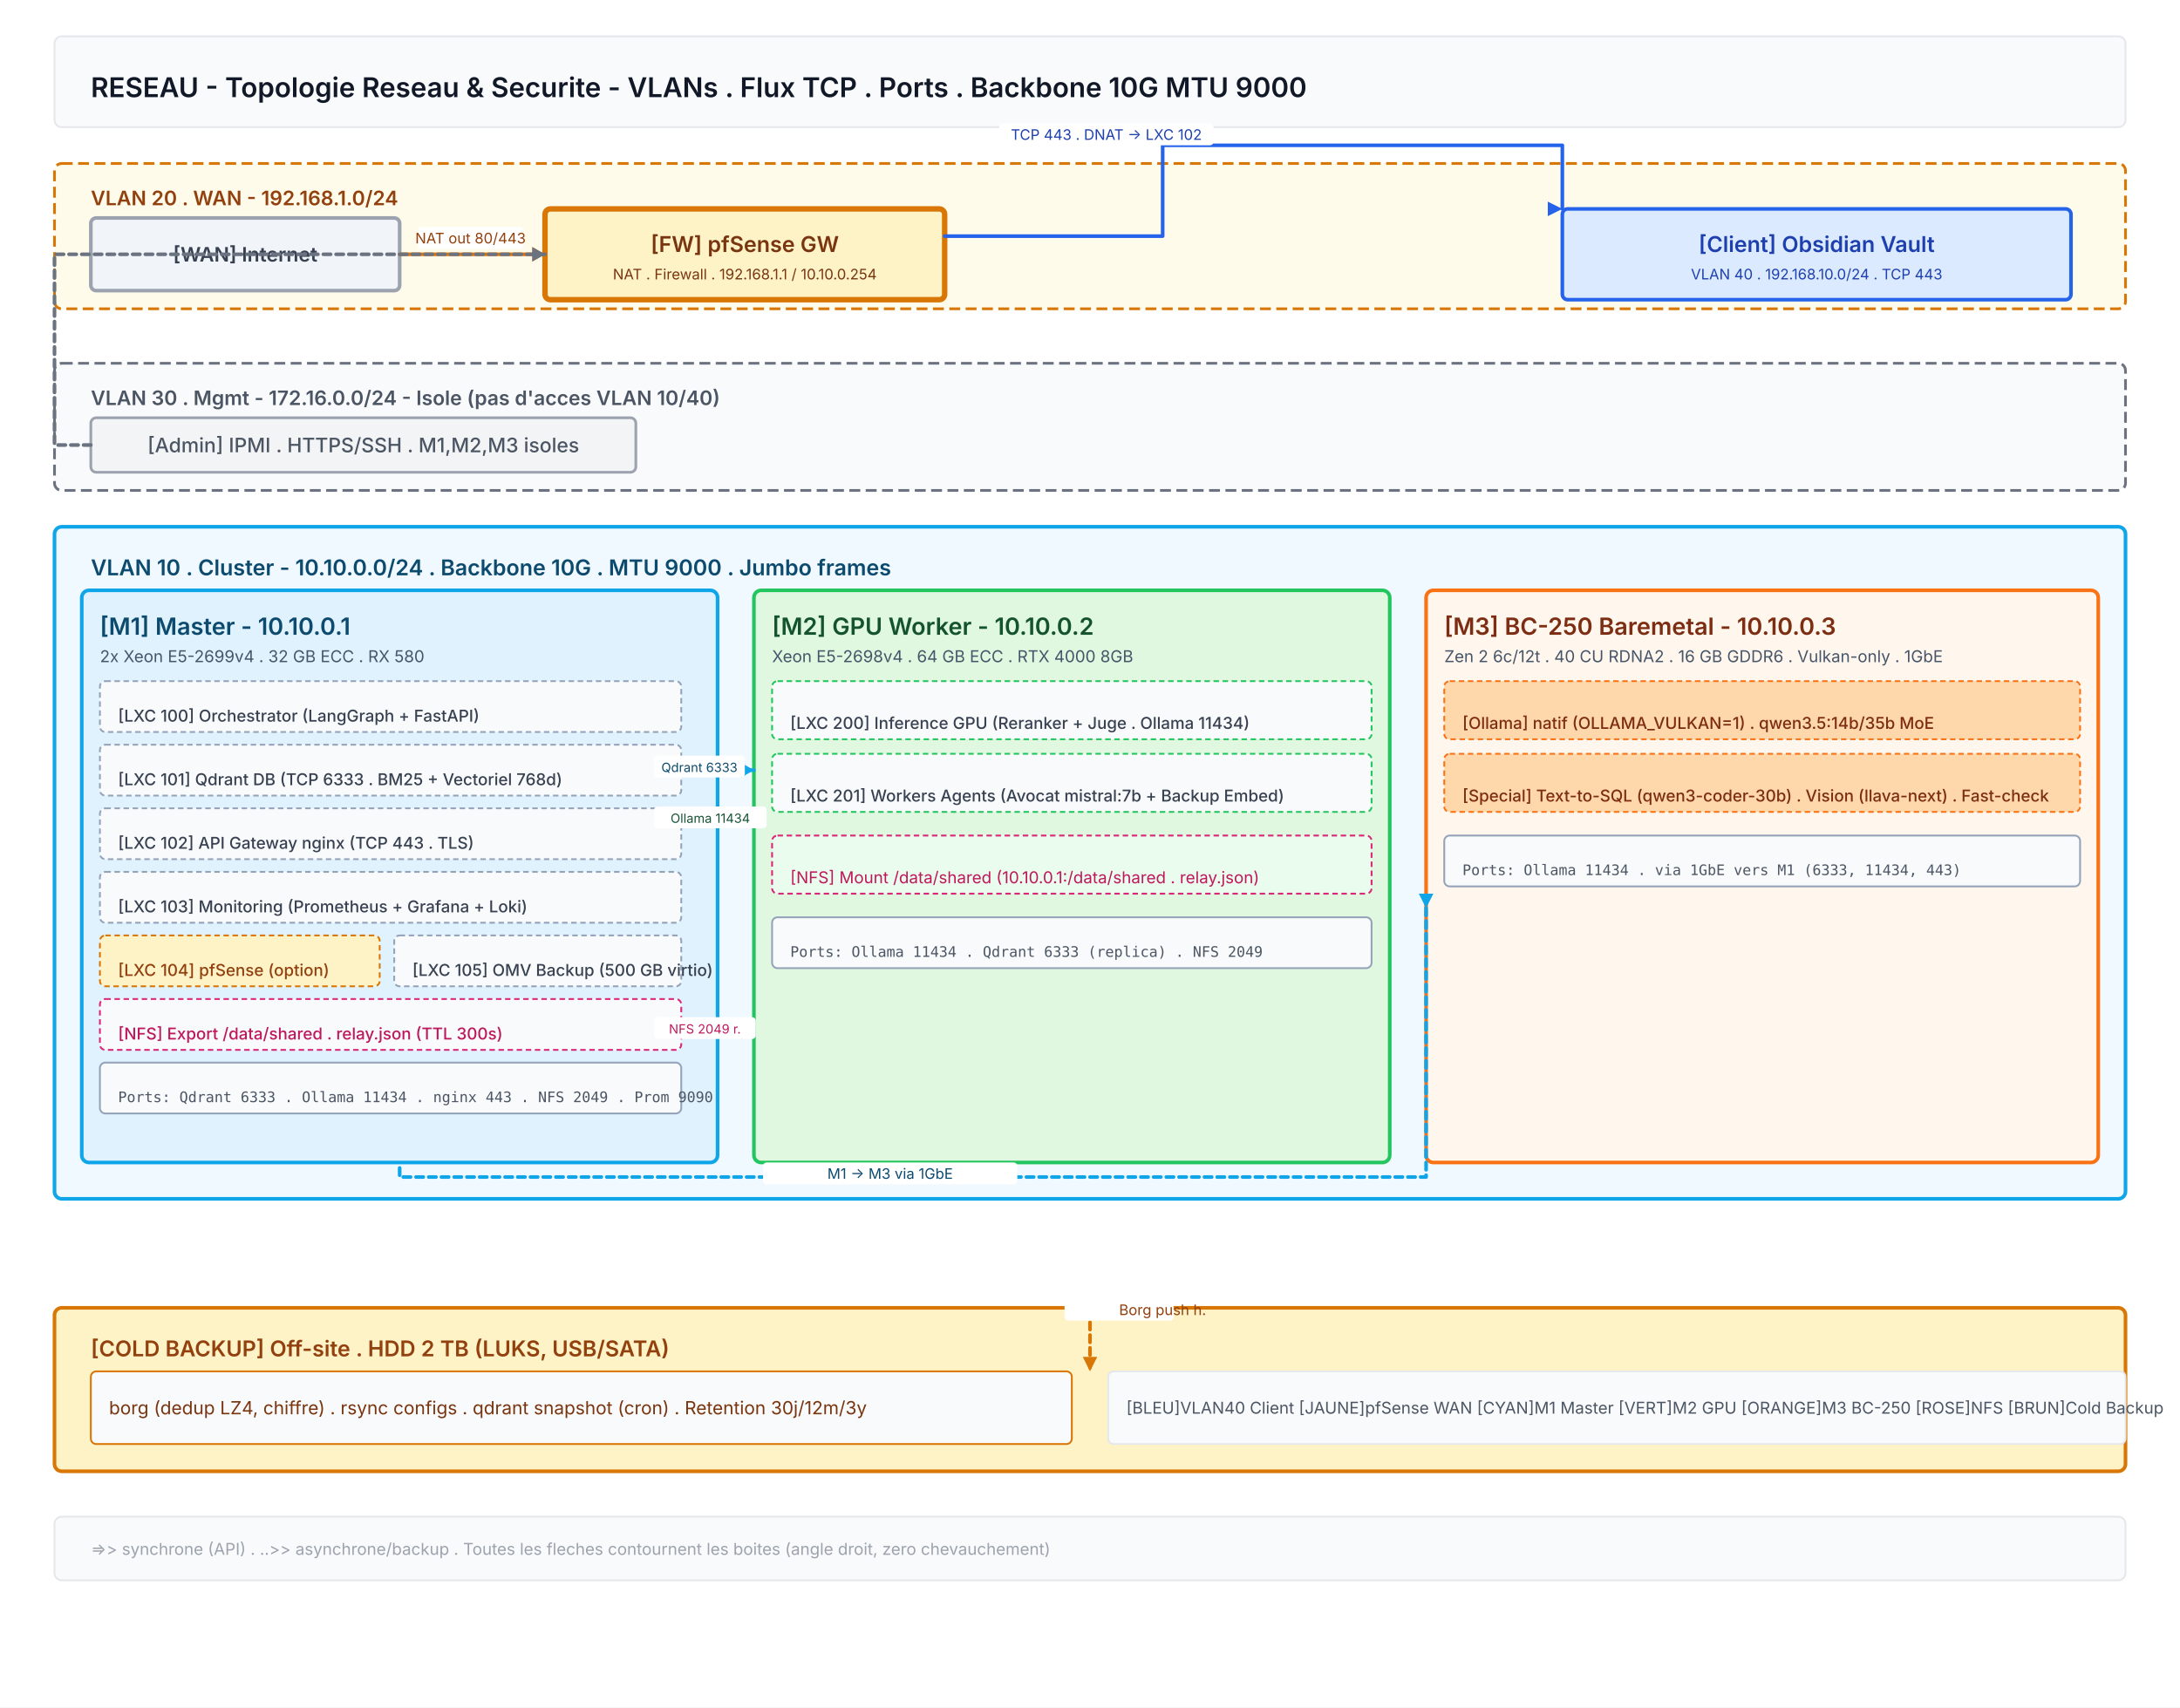
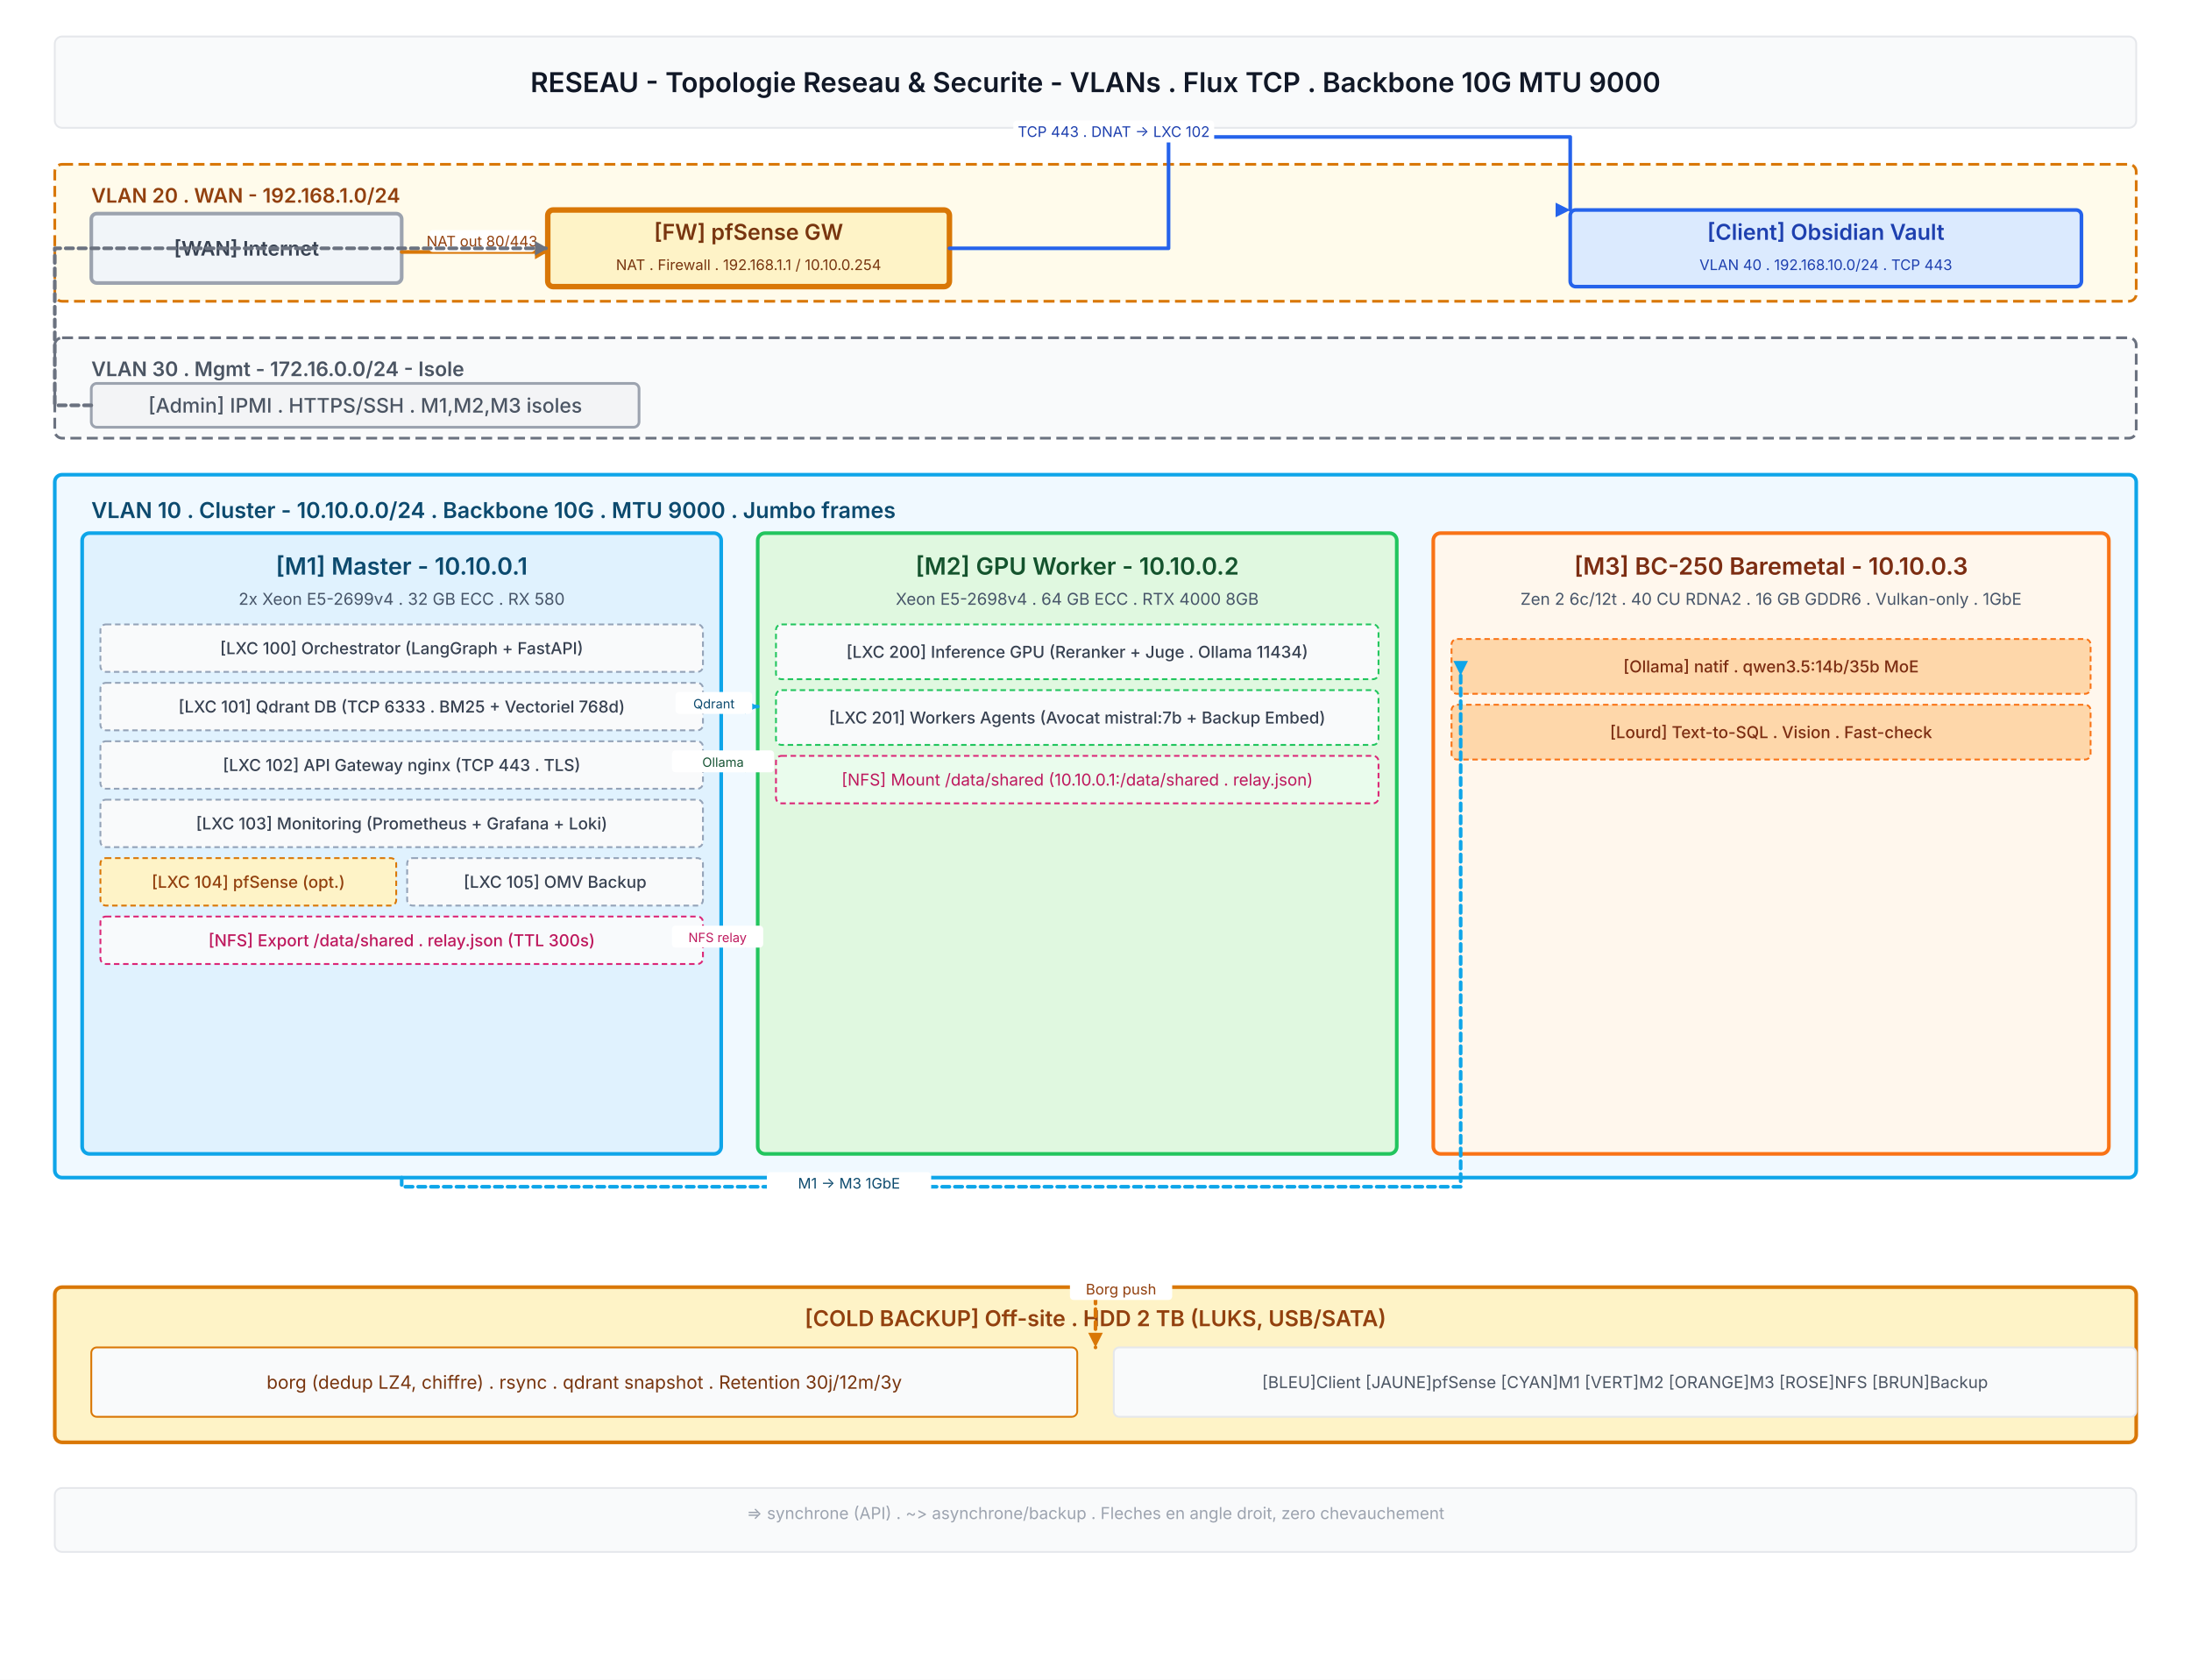
- <svg xmlns="http://www.w3.org/2000/svg" viewBox="0 0 1200 940" width="1200" height="940">
-   <rect width="1200" height="940" fill="#ffffff" />
+ <svg xmlns="http://www.w3.org/2000/svg" viewBox="0 0 1200 920" width="1200" height="920">
+   <rect width="1200" height="920" fill="#ffffff" />
  <rect x="30" y="20" width="1140" height="50" fill="rgba(249,250,251,1)" stroke="rgba(229,231,235,1)" stroke-width="1" rx="4" />
-   <text x="50" y="48" font-family="Inter, sans-serif" font-size="15" font-weight="600" fill="rgba(17,24,39,1)" dominant-baseline="central">RESEAU - Topologie Reseau &amp; Securite - VLANs . Flux TCP . Ports . Backbone 10G MTU 9000</text>
-   <rect x="30" y="90" width="1140" height="80" fill="rgba(255,251,235,1)" stroke="rgba(217,119,6,1)" stroke-width="1.5" stroke-dasharray="6 3" rx="4" />
-   <text x="50" y="105" font-family="Inter, sans-serif" font-size="11" font-weight="600" fill="rgba(146,64,14,1)" dominant-baseline="hanging">VLAN 20 . WAN - 192.168.1.0/24</text>
-   <rect x="50" y="120" width="170" height="40" fill="rgba(241,245,249,1)" stroke="rgba(156,163,175,1)" stroke-width="2" rx="3" />
-   <text x="135" y="140" font-family="Inter, sans-serif" font-size="11" font-weight="600" fill="rgba(55,65,81,1)" text-anchor="middle" dominant-baseline="central">[WAN] Internet</text>
-   <rect x="300" y="115" width="220" height="50" fill="rgba(254,243,199,1)" stroke="rgba(217,119,6,1)" stroke-width="3" rx="3" />
-   <text x="410" y="130" font-family="Inter, sans-serif" font-size="12" font-weight="600" fill="rgba(120,53,15,1)" text-anchor="middle" dominant-baseline="hanging">[FW] pfSense GW</text>
-   <text x="410" y="148" font-family="Inter, sans-serif" font-size="8" fill="rgba(120,53,15,1)" text-anchor="middle" dominant-baseline="hanging">NAT . Firewall . 192.168.1.1 / 10.10.0.254</text>
-   <rect x="860" y="115" width="280" height="50" fill="rgba(219,234,254,1)" stroke="rgba(37,99,235,1)" stroke-width="2" rx="3" />
-   <text x="1000" y="130" font-family="Inter, sans-serif" font-size="12" font-weight="600" fill="rgba(30,64,175,1)" text-anchor="middle" dominant-baseline="hanging">[Client] Obsidian Vault</text>
-   <text x="1000" y="148" font-family="Inter, sans-serif" font-size="8" fill="rgba(30,64,175,1)" text-anchor="middle" dominant-baseline="hanging">VLAN 40 . 192.168.10.0/24 . TCP 443</text>
-   <path d="M220 140L300 140" fill="none" stroke="rgba(217,119,6,1)" stroke-width="2" stroke-linecap="round" />
-   <polygon points="300,140 293,136 293,144" fill="rgba(217,119,6,1)" />
-   <rect x="230" y="125" width="58" height="12" fill="white" rx="2" />
-   <text x="259" y="134" font-family="Inter, sans-serif" font-size="8" fill="rgba(146,64,14,1)" text-anchor="middle">NAT out 80/443</text>
-   <path d="M520 130L640 130L640 80L860 80L860 115" fill="none" stroke="rgba(37,99,235,1)" stroke-width="2" stroke-linecap="round" stroke-linejoin="round" />
+   <text x="600" y="45" font-family="Inter, sans-serif" font-size="15" font-weight="600" fill="rgba(17,24,39,1)" text-anchor="middle" dominant-baseline="central">RESEAU - Topologie Reseau &amp; Securite - VLANs . Flux TCP . Backbone 10G MTU 9000</text>
+   <rect x="30" y="90" width="1140" height="75" fill="rgba(255,251,235,1)" stroke="rgba(217,119,6,1)" stroke-width="1.5" stroke-dasharray="6 3" rx="4" />
+   <text x="50" y="103" font-family="Inter, sans-serif" font-size="11" font-weight="600" fill="rgba(146,64,14,1)" dominant-baseline="hanging">VLAN 20 . WAN - 192.168.1.0/24</text>
+   <rect x="50" y="117" width="170" height="38" fill="rgba(241,245,249,1)" stroke="rgba(156,163,175,1)" stroke-width="2" rx="3" />
+   <text x="135" y="136" font-family="Inter, sans-serif" font-size="11" font-weight="600" fill="rgba(55,65,81,1)" text-anchor="middle" dominant-baseline="central">[WAN] Internet</text>
+   <rect x="300" y="115" width="220" height="42" fill="rgba(254,243,199,1)" stroke="rgba(217,119,6,1)" stroke-width="3" rx="3" />
+   <text x="410" y="127" font-family="Inter, sans-serif" font-size="12" font-weight="600" fill="rgba(120,53,15,1)" text-anchor="middle" dominant-baseline="central">[FW] pfSense GW</text>
+   <text x="410" y="145" font-family="Inter, sans-serif" font-size="8" fill="rgba(120,53,15,1)" text-anchor="middle" dominant-baseline="central">NAT . Firewall . 192.168.1.1 / 10.10.0.254</text>
+   <rect x="860" y="115" width="280" height="42" fill="rgba(219,234,254,1)" stroke="rgba(37,99,235,1)" stroke-width="2" rx="3" />
+   <text x="1000" y="127" font-family="Inter, sans-serif" font-size="12" font-weight="600" fill="rgba(30,64,175,1)" text-anchor="middle" dominant-baseline="central">[Client] Obsidian Vault</text>
+   <text x="1000" y="145" font-family="Inter, sans-serif" font-size="8" fill="rgba(30,64,175,1)" text-anchor="middle" dominant-baseline="central">VLAN 40 . 192.168.10.0/24 . TCP 443</text>
+   <path d="M220 138L300 138" fill="none" stroke="rgba(217,119,6,1)" stroke-width="2" stroke-linecap="round" />
+   <polygon points="300,138 293,134 293,142" fill="rgba(217,119,6,1)" />
+   <rect x="235" y="126" width="58" height="12" fill="white" rx="2" />
+   <text x="264" y="135" font-family="Inter, sans-serif" font-size="8" fill="rgba(146,64,14,1)" text-anchor="middle">NAT out 80/443</text>
+   <path d="M520 136L640 136L640 75L860 75L860 115" fill="none" stroke="rgba(37,99,235,1)" stroke-width="2" stroke-linecap="round" stroke-linejoin="round" />
  <polygon points="860,115 852,111 852,119" fill="rgba(37,99,235,1)" />
-   <rect x="550" y="68" width="118" height="12" fill="white" rx="2" />
-   <text x="609" y="77" font-family="Inter, sans-serif" font-size="8" fill="rgba(30,64,175,1)" text-anchor="middle">TCP 443 . DNAT -&gt; LXC 102</text>
-   <rect x="30" y="200" width="1140" height="70" fill="rgba(249,250,251,1)" stroke="rgba(107,114,128,1)" stroke-width="1.5" stroke-dasharray="6 3" rx="4" />
-   <text x="50" y="215" font-family="Inter, sans-serif" font-size="11" font-weight="600" fill="rgba(75,85,99,1)" dominant-baseline="hanging">VLAN 30 . Mgmt - 172.16.0.0/24 - Isole (pas d'acces VLAN 10/40)</text>
-   <rect x="50" y="230" width="300" height="30" fill="rgba(243,244,246,1)" stroke="rgba(156,163,175,1)" stroke-width="1.5" rx="3" />
-   <text x="200" y="245" font-family="Inter, sans-serif" font-size="11" font-weight="500" fill="rgba(75,85,99,1)" text-anchor="middle" dominant-baseline="central">[Admin] IPMI . HTTPS/SSH . M1,M2,M3 isoles</text>
-   <path d="M50 245L30 245L30 140L300 140" fill="none" stroke="rgba(107,114,128,1)" stroke-width="2" stroke-dasharray="4 3" stroke-linecap="round" stroke-linejoin="round" />
-   <polygon points="300,140 293,136 293,144" fill="rgba(107,114,128,1)" />
-   <rect x="30" y="290" width="1140" height="370" fill="rgba(240,249,255,1)" stroke="rgba(14,165,233,1)" stroke-width="2" rx="4" />
-   <text x="50" y="308" font-family="Inter, sans-serif" font-size="12" font-weight="600" fill="rgba(12,74,110,1)" dominant-baseline="hanging">VLAN 10 . Cluster - 10.10.0.0/24 . Backbone 10G . MTU 9000 . Jumbo frames</text>
-   <rect x="45" y="325" width="350" height="315" fill="rgba(224,242,254,1)" stroke="rgba(14,165,233,1)" stroke-width="2" rx="4" />
-   <text x="55" y="340" font-family="Inter, sans-serif" font-size="13" font-weight="600" fill="rgba(12,74,110,1)" dominant-baseline="hanging">[M1] Master - 10.10.0.1</text>
-   <text x="55" y="358" font-family="Inter, sans-serif" font-size="9" fill="rgba(71,85,105,1)" dominant-baseline="hanging">2x Xeon E5-2699v4 . 32 GB ECC . RX 580</text>
-   <rect x="55" y="375" width="320" height="28" fill="rgba(249,250,251,1)" stroke="rgba(148,163,184,1)" stroke-width="1" stroke-dasharray="3 2" rx="3" />
-   <text x="65" y="394" font-family="Inter, sans-serif" font-size="9" font-weight="500" fill="rgba(55,65,81,1)" dominant-baseline="central">[LXC 100] Orchestrator (LangGraph + FastAPI)</text>
-   <rect x="55" y="410" width="320" height="28" fill="rgba(249,250,251,1)" stroke="rgba(148,163,184,1)" stroke-width="1" stroke-dasharray="3 2" rx="3" />
-   <text x="65" y="429" font-family="Inter, sans-serif" font-size="9" font-weight="500" fill="rgba(55,65,81,1)" dominant-baseline="central">[LXC 101] Qdrant DB (TCP 6333 . BM25 + Vectoriel 768d)</text>
-   <rect x="55" y="445" width="320" height="28" fill="rgba(249,250,251,1)" stroke="rgba(148,163,184,1)" stroke-width="1" stroke-dasharray="3 2" rx="3" />
-   <text x="65" y="464" font-family="Inter, sans-serif" font-size="9" font-weight="500" fill="rgba(55,65,81,1)" dominant-baseline="central">[LXC 102] API Gateway nginx (TCP 443 . TLS)</text>
-   <rect x="55" y="480" width="320" height="28" fill="rgba(249,250,251,1)" stroke="rgba(148,163,184,1)" stroke-width="1" stroke-dasharray="3 2" rx="3" />
-   <text x="65" y="499" font-family="Inter, sans-serif" font-size="9" font-weight="500" fill="rgba(55,65,81,1)" dominant-baseline="central">[LXC 103] Monitoring (Prometheus + Grafana + Loki)</text>
-   <rect x="55" y="515" width="154" height="28" fill="rgba(254,243,199,1)" stroke="rgba(217,119,6,1)" stroke-width="1" stroke-dasharray="3 2" rx="3" />
-   <text x="65" y="534" font-family="Inter, sans-serif" font-size="9" font-weight="500" fill="rgba(146,64,14,1)" dominant-baseline="central">[LXC 104] pfSense (option)</text>
-   <rect x="217" y="515" width="158" height="28" fill="rgba(249,250,251,1)" stroke="rgba(148,163,184,1)" stroke-width="1" stroke-dasharray="3 2" rx="3" />
-   <text x="227" y="534" font-family="Inter, sans-serif" font-size="9" font-weight="500" fill="rgba(55,65,81,1)" dominant-baseline="central">[LXC 105] OMV Backup (500 GB virtio)</text>
-   <rect x="55" y="550" width="320" height="28" fill="rgba(248,250,252,1)" stroke="rgba(219,39,119,1)" stroke-width="1" stroke-dasharray="3 2" rx="3" />
-   <text x="65" y="569" font-family="Inter, sans-serif" font-size="9" font-weight="500" fill="rgba(190,24,93,1)" dominant-baseline="central">[NFS] Export /data/shared . relay.json (TTL 300s)</text>
-   <rect x="55" y="585" width="320" height="28" fill="rgba(248,250,252,1)" stroke="rgba(148,163,184,1)" stroke-width="1" rx="3" />
-   <text x="65" y="604" font-family="JetBrains Mono,monospace" font-size="8" fill="rgba(75,85,99,1)" dominant-baseline="central">Ports: Qdrant 6333 . Ollama 11434 . nginx 443 . NFS 2049 . Prom 9090</text>
-   <rect x="415" y="325" width="350" height="315" fill="rgba(224,248,224,1)" stroke="rgba(34,197,94,1)" stroke-width="2" rx="4" />
-   <text x="425" y="340" font-family="Inter, sans-serif" font-size="13" font-weight="600" fill="rgba(20,83,45,1)" dominant-baseline="hanging">[M2] GPU Worker - 10.10.0.2</text>
-   <text x="425" y="358" font-family="Inter, sans-serif" font-size="9" fill="rgba(71,85,105,1)" dominant-baseline="hanging">Xeon E5-2698v4 . 64 GB ECC . RTX 4000 8GB</text>
-   <rect x="425" y="375" width="330" height="32" fill="rgba(249,250,251,1)" stroke="rgba(34,197,94,1)" stroke-width="1" stroke-dasharray="3 2" rx="3" />
-   <text x="435" y="398" font-family="Inter, sans-serif" font-size="9" font-weight="500" fill="rgba(55,65,81,1)" dominant-baseline="central">[LXC 200] Inference GPU (Reranker + Juge . Ollama 11434)</text>
-   <rect x="425" y="415" width="330" height="32" fill="rgba(249,250,251,1)" stroke="rgba(34,197,94,1)" stroke-width="1" stroke-dasharray="3 2" rx="3" />
-   <text x="435" y="438" font-family="Inter, sans-serif" font-size="9" font-weight="500" fill="rgba(55,65,81,1)" dominant-baseline="central">[LXC 201] Workers Agents (Avocat mistral:7b + Backup Embed)</text>
-   <rect x="425" y="460" width="330" height="32" fill="rgba(234,252,237,1)" stroke="rgba(219,39,119,1)" stroke-width="1" stroke-dasharray="3 2" rx="3" />
-   <text x="435" y="483" font-family="Inter, sans-serif" font-size="9" fill="rgba(190,24,93,1)" dominant-baseline="central">[NFS] Mount /data/shared (10.10.0.1:/data/shared . relay.json)</text>
-   <rect x="425" y="505" width="330" height="28" fill="rgba(248,250,252,1)" stroke="rgba(148,163,184,1)" stroke-width="1" rx="3" />
-   <text x="435" y="524" font-family="JetBrains Mono,monospace" font-size="8" fill="rgba(75,85,99,1)" dominant-baseline="central">Ports: Ollama 11434 . Qdrant 6333 (replica) . NFS 2049</text>
-   <rect x="785" y="325" width="370" height="315" fill="rgba(255,247,237,1)" stroke="rgba(249,115,22,1)" stroke-width="2" rx="4" />
-   <text x="795" y="340" font-family="Inter, sans-serif" font-size="13" font-weight="600" fill="rgba(124,45,18,1)" dominant-baseline="hanging">[M3] BC-250 Baremetal - 10.10.0.3</text>
-   <text x="795" y="358" font-family="Inter, sans-serif" font-size="9" fill="rgba(71,85,105,1)" dominant-baseline="hanging">Zen 2 6c/12t . 40 CU RDNA2 . 16 GB GDDR6 . Vulkan-only . 1GbE</text>
-   <rect x="795" y="375" width="350" height="32" fill="rgba(254,215,170,1)" stroke="rgba(249,115,22,1)" stroke-width="1" stroke-dasharray="3 2" rx="3" />
-   <text x="805" y="398" font-family="Inter, sans-serif" font-size="9" font-weight="500" fill="rgba(124,45,18,1)" dominant-baseline="central">[Ollama] natif (OLLAMA_VULKAN=1) . qwen3.5:14b/35b MoE</text>
-   <rect x="795" y="415" width="350" height="32" fill="rgba(254,215,170,1)" stroke="rgba(249,115,22,1)" stroke-width="1" stroke-dasharray="3 2" rx="3" />
-   <text x="805" y="438" font-family="Inter, sans-serif" font-size="9" font-weight="500" fill="rgba(124,45,18,1)" dominant-baseline="central">[Special] Text-to-SQL (qwen3-coder-30b) . Vision (llava-next) . Fast-check</text>
-   <rect x="795" y="460" width="350" height="28" fill="rgba(248,250,252,1)" stroke="rgba(148,163,184,1)" stroke-width="1" rx="3" />
-   <text x="805" y="479" font-family="JetBrains Mono,monospace" font-size="8" fill="rgba(75,85,99,1)" dominant-baseline="central">Ports: Ollama 11434 . via 1GbE vers M1 (6333, 11434, 443)</text>
-   <path d="M395 424L415 424" fill="none" stroke="rgba(14,165,233,1)" stroke-width="2" stroke-linecap="round" />
-   <polygon points="415,424 408,420 408,428" fill="rgba(14,165,233,1)" />
-   <rect x="360" y="416" width="50" height="12" fill="white" rx="2" />
-   <text x="385" y="425" font-family="Inter, sans-serif" font-size="7" fill="rgba(12,74,110,1)" text-anchor="middle">Qdrant 6333</text>
-   <path d="M395 452L415 452" fill="none" stroke="rgba(34,197,94,1)" stroke-width="2" stroke-linecap="round" />
-   <polygon points="415,452 408,448 408,456" fill="rgba(34,197,94,1)" />
-   <rect x="360" y="444" width="62" height="12" fill="white" rx="2" />
-   <text x="391" y="453" font-family="Inter, sans-serif" font-size="7" fill="rgba(22,83,52,1)" text-anchor="middle">Ollama 11434</text>
-   <path d="M395 568L415 568" fill="none" stroke="rgba(219,39,119,1)" stroke-width="2" stroke-dasharray="4 3" stroke-linecap="round" />
-   <polygon points="415,568 408,564 408,572" fill="rgba(219,39,119,1)" />
-   <rect x="360" y="560" width="56" height="12" fill="white" rx="2" />
-   <text x="388" y="569" font-family="Inter, sans-serif" font-size="7" fill="rgba(190,24,93,1)" text-anchor="middle">NFS 2049 r.</text>
-   <path d="M220 643L220 648L785 648L785 500" fill="none" stroke="rgba(14,165,233,1)" stroke-width="2" stroke-dasharray="4 3" stroke-linecap="round" stroke-linejoin="round" />
-   <polygon points="785,500 781,492 789,492" fill="rgba(14,165,233,1)" />
-   <rect x="420" y="640" width="140" height="12" fill="white" rx="2" />
-   <text x="490" y="649" font-family="Inter, sans-serif" font-size="8" fill="rgba(12,74,110,1)" text-anchor="middle">M1 -&gt; M3 via 1GbE</text>
-   <rect x="30" y="720" width="1140" height="90" fill="rgba(254,243,199,1)" stroke="rgba(217,119,6,1)" stroke-width="2" rx="4" />
-   <text x="50" y="738" font-family="Inter, sans-serif" font-size="12" font-weight="600" fill="rgba(146,64,14,1)" dominant-baseline="hanging">[COLD BACKUP] Off-site . HDD 2 TB (LUKS, USB/SATA)</text>
-   <rect x="50" y="755" width="540" height="40" fill="rgba(249,250,251,1)" stroke="rgba(217,119,6,1)" stroke-width="1" rx="3" />
-   <text x="60" y="775" font-family="Inter, sans-serif" font-size="10" fill="rgba(120,53,15,1)" dominant-baseline="central">borg (dedup LZ4, chiffre) . rsync configs . qdrant snapshot (cron) . Retention 30j/12m/3y</text>
-   <rect x="610" y="755" width="560" height="40" fill="rgba(249,250,251,1)" stroke="rgba(229,231,235,1)" stroke-width="1" rx="3" />
-   <text x="620" y="775" font-family="Inter, sans-serif" font-size="9" fill="rgba(75,85,99,1)" dominant-baseline="central">[BLEU]VLAN40 Client [JAUNE]pfSense WAN [CYAN]M1 Master [VERT]M2 GPU [ORANGE]M3 BC-250 [ROSE]NFS [BRUN]Cold Backup</text>
-   <path d="M600 728L600 755" fill="none" stroke="rgba(217,119,6,1)" stroke-width="2" stroke-dasharray="4 3" stroke-linecap="round" />
-   <polygon points="600,755 596,747 604,747" fill="rgba(217,119,6,1)" />
-   <rect x="586" y="715" width="60" height="12" fill="white" rx="2" />
-   <text x="616" y="724" font-family="Inter, sans-serif" font-size="8" fill="rgba(146,64,14,1)">Borg push h.</text>
-   <rect x="30" y="835" width="1140" height="35" fill="rgba(249,250,251,1)" stroke="rgba(229,231,235,1)" stroke-width="1" rx="4" />
-   <text x="50" y="856" font-family="Inter, sans-serif" font-size="9" fill="rgba(156,163,175,1)">=&gt;&gt; synchrone (API) . ..&gt;&gt; asynchrone/backup . Toutes les fleches contournent les boites (angle droit, zero chevauchement)</text>
+   <rect x="555" y="66" width="110" height="12" fill="white" rx="2" />
+   <text x="610" y="75" font-family="Inter, sans-serif" font-size="8" fill="rgba(30,64,175,1)" text-anchor="middle">TCP 443 . DNAT -&gt; LXC 102</text>
+   <rect x="30" y="185" width="1140" height="55" fill="rgba(249,250,251,1)" stroke="rgba(107,114,128,1)" stroke-width="1.5" stroke-dasharray="6 3" rx="4" />
+   <text x="50" y="198" font-family="Inter, sans-serif" font-size="11" font-weight="600" fill="rgba(75,85,99,1)" dominant-baseline="hanging">VLAN 30 . Mgmt - 172.16.0.0/24 - Isole</text>
+   <rect x="50" y="210" width="300" height="24" fill="rgba(243,244,246,1)" stroke="rgba(156,163,175,1)" stroke-width="1.5" rx="3" />
+   <text x="200" y="222" font-family="Inter, sans-serif" font-size="11" font-weight="500" fill="rgba(75,85,99,1)" text-anchor="middle" dominant-baseline="central">[Admin] IPMI . HTTPS/SSH . M1,M2,M3 isoles</text>
+   <path d="M50 222L30 222L30 136L300 136" fill="none" stroke="rgba(107,114,128,1)" stroke-width="2" stroke-dasharray="4 3" stroke-linecap="round" stroke-linejoin="round" />
+   <polygon points="300,136 293,132 293,140" fill="rgba(107,114,128,1)" />
+   <rect x="30" y="260" width="1140" height="385" fill="rgba(240,249,255,1)" stroke="rgba(14,165,233,1)" stroke-width="2" rx="4" />
+   <text x="50" y="275" font-family="Inter, sans-serif" font-size="12" font-weight="600" fill="rgba(12,74,110,1)" dominant-baseline="hanging">VLAN 10 . Cluster - 10.10.0.0/24 . Backbone 10G . MTU 9000 . Jumbo frames</text>
+   <rect x="45" y="292" width="350" height="340" fill="rgba(224,242,254,1)" stroke="rgba(14,165,233,1)" stroke-width="2" rx="4" />
+   <text x="220" y="310" font-family="Inter, sans-serif" font-size="13" font-weight="600" fill="rgba(12,74,110,1)" text-anchor="middle" dominant-baseline="central">[M1] Master - 10.10.0.1</text>
+   <text x="220" y="328" font-family="Inter, sans-serif" font-size="9" fill="rgba(71,85,105,1)" text-anchor="middle" dominant-baseline="central">2x Xeon E5-2699v4 . 32 GB ECC . RX 580</text>
+   <rect x="55" y="342" width="330" height="26" fill="rgba(249,250,251,1)" stroke="rgba(148,163,184,1)" stroke-width="1" stroke-dasharray="3 2" rx="3" />
+   <text x="220" y="355" font-family="Inter, sans-serif" font-size="9" font-weight="500" fill="rgba(55,65,81,1)" text-anchor="middle" dominant-baseline="central">[LXC 100] Orchestrator (LangGraph + FastAPI)</text>
+   <rect x="55" y="374" width="330" height="26" fill="rgba(249,250,251,1)" stroke="rgba(148,163,184,1)" stroke-width="1" stroke-dasharray="3 2" rx="3" />
+   <text x="220" y="387" font-family="Inter, sans-serif" font-size="9" font-weight="500" fill="rgba(55,65,81,1)" text-anchor="middle" dominant-baseline="central">[LXC 101] Qdrant DB (TCP 6333 . BM25 + Vectoriel 768d)</text>
+   <rect x="55" y="406" width="330" height="26" fill="rgba(249,250,251,1)" stroke="rgba(148,163,184,1)" stroke-width="1" stroke-dasharray="3 2" rx="3" />
+   <text x="220" y="419" font-family="Inter, sans-serif" font-size="9" font-weight="500" fill="rgba(55,65,81,1)" text-anchor="middle" dominant-baseline="central">[LXC 102] API Gateway nginx (TCP 443 . TLS)</text>
+   <rect x="55" y="438" width="330" height="26" fill="rgba(249,250,251,1)" stroke="rgba(148,163,184,1)" stroke-width="1" stroke-dasharray="3 2" rx="3" />
+   <text x="220" y="451" font-family="Inter, sans-serif" font-size="9" font-weight="500" fill="rgba(55,65,81,1)" text-anchor="middle" dominant-baseline="central">[LXC 103] Monitoring (Prometheus + Grafana + Loki)</text>
+   <rect x="55" y="470" width="162" height="26" fill="rgba(254,243,199,1)" stroke="rgba(217,119,6,1)" stroke-width="1" stroke-dasharray="3 2" rx="3" />
+   <text x="136" y="483" font-family="Inter, sans-serif" font-size="9" font-weight="500" fill="rgba(146,64,14,1)" text-anchor="middle" dominant-baseline="central">[LXC 104] pfSense (opt.)</text>
+   <rect x="223" y="470" width="162" height="26" fill="rgba(249,250,251,1)" stroke="rgba(148,163,184,1)" stroke-width="1" stroke-dasharray="3 2" rx="3" />
+   <text x="304" y="483" font-family="Inter, sans-serif" font-size="9" font-weight="500" fill="rgba(55,65,81,1)" text-anchor="middle" dominant-baseline="central">[LXC 105] OMV Backup</text>
+   <rect x="55" y="502" width="330" height="26" fill="rgba(248,250,252,1)" stroke="rgba(219,39,119,1)" stroke-width="1" stroke-dasharray="3 2" rx="3" />
+   <text x="220" y="515" font-family="Inter, sans-serif" font-size="9" font-weight="500" fill="rgba(190,24,93,1)" text-anchor="middle" dominant-baseline="central">[NFS] Export /data/shared . relay.json (TTL 300s)</text>
+   <rect x="415" y="292" width="350" height="340" fill="rgba(224,248,224,1)" stroke="rgba(34,197,94,1)" stroke-width="2" rx="4" />
+   <text x="590" y="310" font-family="Inter, sans-serif" font-size="13" font-weight="600" fill="rgba(20,83,45,1)" text-anchor="middle" dominant-baseline="central">[M2] GPU Worker - 10.10.0.2</text>
+   <text x="590" y="328" font-family="Inter, sans-serif" font-size="9" fill="rgba(71,85,105,1)" text-anchor="middle" dominant-baseline="central">Xeon E5-2698v4 . 64 GB ECC . RTX 4000 8GB</text>
+   <rect x="425" y="342" width="330" height="30" fill="rgba(249,250,251,1)" stroke="rgba(34,197,94,1)" stroke-width="1" stroke-dasharray="3 2" rx="3" />
+   <text x="590" y="357" font-family="Inter, sans-serif" font-size="9" font-weight="500" fill="rgba(55,65,81,1)" text-anchor="middle" dominant-baseline="central">[LXC 200] Inference GPU (Reranker + Juge . Ollama 11434)</text>
+   <rect x="425" y="378" width="330" height="30" fill="rgba(249,250,251,1)" stroke="rgba(34,197,94,1)" stroke-width="1" stroke-dasharray="3 2" rx="3" />
+   <text x="590" y="393" font-family="Inter, sans-serif" font-size="9" font-weight="500" fill="rgba(55,65,81,1)" text-anchor="middle" dominant-baseline="central">[LXC 201] Workers Agents (Avocat mistral:7b + Backup Embed)</text>
+   <rect x="425" y="414" width="330" height="26" fill="rgba(234,252,237,1)" stroke="rgba(219,39,119,1)" stroke-width="1" stroke-dasharray="3 2" rx="3" />
+   <text x="590" y="427" font-family="Inter, sans-serif" font-size="9" fill="rgba(190,24,93,1)" text-anchor="middle" dominant-baseline="central">[NFS] Mount /data/shared (10.10.0.1:/data/shared . relay.json)</text>
+   <rect x="785" y="292" width="370" height="340" fill="rgba(255,247,237,1)" stroke="rgba(249,115,22,1)" stroke-width="2" rx="4" />
+   <text x="970" y="310" font-family="Inter, sans-serif" font-size="13" font-weight="600" fill="rgba(124,45,18,1)" text-anchor="middle" dominant-baseline="central">[M3] BC-250 Baremetal - 10.10.0.3</text>
+   <text x="970" y="328" font-family="Inter, sans-serif" font-size="9" fill="rgba(71,85,105,1)" text-anchor="middle" dominant-baseline="central">Zen 2 6c/12t . 40 CU RDNA2 . 16 GB GDDR6 . Vulkan-only . 1GbE</text>
+   <rect x="795" y="350" width="350" height="30" fill="rgba(254,215,170,1)" stroke="rgba(249,115,22,1)" stroke-width="1" stroke-dasharray="3 2" rx="3" />
+   <text x="970" y="365" font-family="Inter, sans-serif" font-size="9" font-weight="500" fill="rgba(124,45,18,1)" text-anchor="middle" dominant-baseline="central">[Ollama] natif . qwen3.5:14b/35b MoE</text>
+   <rect x="795" y="386" width="350" height="30" fill="rgba(254,215,170,1)" stroke="rgba(249,115,22,1)" stroke-width="1" stroke-dasharray="3 2" rx="3" />
+   <text x="970" y="401" font-family="Inter, sans-serif" font-size="9" font-weight="500" fill="rgba(124,45,18,1)" text-anchor="middle" dominant-baseline="central">[Lourd] Text-to-SQL . Vision . Fast-check</text>
+   <path d="M395 387L415 387" fill="none" stroke="rgba(14,165,233,1)" stroke-width="2" stroke-linecap="round" />
+   <polygon points="415,387 408,383 408,391" fill="rgba(14,165,233,1)" />
+   <rect x="370" y="379" width="42" height="12" fill="white" rx="2" />
+   <text x="391" y="388" font-family="Inter, sans-serif" font-size="7" fill="rgba(12,74,110,1)" text-anchor="middle">Qdrant</text>
+   <path d="M395 419L415 419" fill="none" stroke="rgba(34,197,94,1)" stroke-width="2" stroke-linecap="round" />
+   <polygon points="415,419 408,415 408,423" fill="rgba(34,197,94,1)" />
+   <rect x="368" y="411" width="56" height="12" fill="white" rx="2" />
+   <text x="396" y="420" font-family="Inter, sans-serif" font-size="7" fill="rgba(22,83,52,1)" text-anchor="middle">Ollama</text>
+   <path d="M395 515L415 515" fill="none" stroke="rgba(219,39,119,1)" stroke-width="2" stroke-dasharray="4 3" stroke-linecap="round" />
+   <polygon points="415,515 408,511 408,519" fill="rgba(219,39,119,1)" />
+   <rect x="368" y="507" width="50" height="12" fill="white" rx="2" />
+   <text x="393" y="516" font-family="Inter, sans-serif" font-size="7" fill="rgba(190,24,93,1)" text-anchor="middle">NFS relay</text>
+   <path d="M220 645L220 650L800 650L800 370" fill="none" stroke="rgba(14,165,233,1)" stroke-width="2" stroke-dasharray="4 3" stroke-linecap="round" stroke-linejoin="round" />
+   <polygon points="800,370 796,362 804,362" fill="rgba(14,165,233,1)" />
+   <rect x="420" y="642" width="90" height="12" fill="white" rx="2" />
+   <text x="465" y="651" font-family="Inter, sans-serif" font-size="8" fill="rgba(12,74,110,1)" text-anchor="middle">M1 -&gt; M3 1GbE</text>
+   <rect x="30" y="705" width="1140" height="85" fill="rgba(254,243,199,1)" stroke="rgba(217,119,6,1)" stroke-width="2" rx="4" />
+   <text x="600" y="722" font-family="Inter, sans-serif" font-size="12" font-weight="600" fill="rgba(146,64,14,1)" text-anchor="middle" dominant-baseline="central">[COLD BACKUP] Off-site . HDD 2 TB (LUKS, USB/SATA)</text>
+   <rect x="50" y="738" width="540" height="38" fill="rgba(249,250,251,1)" stroke="rgba(217,119,6,1)" stroke-width="1" rx="3" />
+   <text x="320" y="757" font-family="Inter, sans-serif" font-size="10" fill="rgba(120,53,15,1)" text-anchor="middle" dominant-baseline="central">borg (dedup LZ4, chiffre) . rsync . qdrant snapshot . Retention 30j/12m/3y</text>
+   <rect x="610" y="738" width="560" height="38" fill="rgba(249,250,251,1)" stroke="rgba(229,231,235,1)" stroke-width="1" rx="3" />
+   <text x="890" y="757" font-family="Inter, sans-serif" font-size="9" fill="rgba(75,85,99,1)" text-anchor="middle" dominant-baseline="central">[BLEU]Client [JAUNE]pfSense [CYAN]M1 [VERT]M2 [ORANGE]M3 [ROSE]NFS [BRUN]Backup</text>
+   <path d="M600 710L600 738" fill="none" stroke="rgba(217,119,6,1)" stroke-width="2" stroke-dasharray="4 3" stroke-linecap="round" />
+   <polygon points="600,738 596,730 604,730" fill="rgba(217,119,6,1)" />
+   <rect x="586" y="700" width="56" height="12" fill="white" rx="2" />
+   <text x="614" y="709" font-family="Inter, sans-serif" font-size="8" fill="rgba(146,64,14,1)" text-anchor="middle">Borg push</text>
+   <rect x="30" y="815" width="1140" height="35" fill="rgba(249,250,251,1)" stroke="rgba(229,231,235,1)" stroke-width="1" rx="4" />
+   <text x="600" y="832" font-family="Inter, sans-serif" font-size="9" fill="rgba(156,163,175,1)" text-anchor="middle">=&gt; synchrone (API) . ~&gt; asynchrone/backup . Fleches en angle droit, zero chevauchement</text>
</svg>
